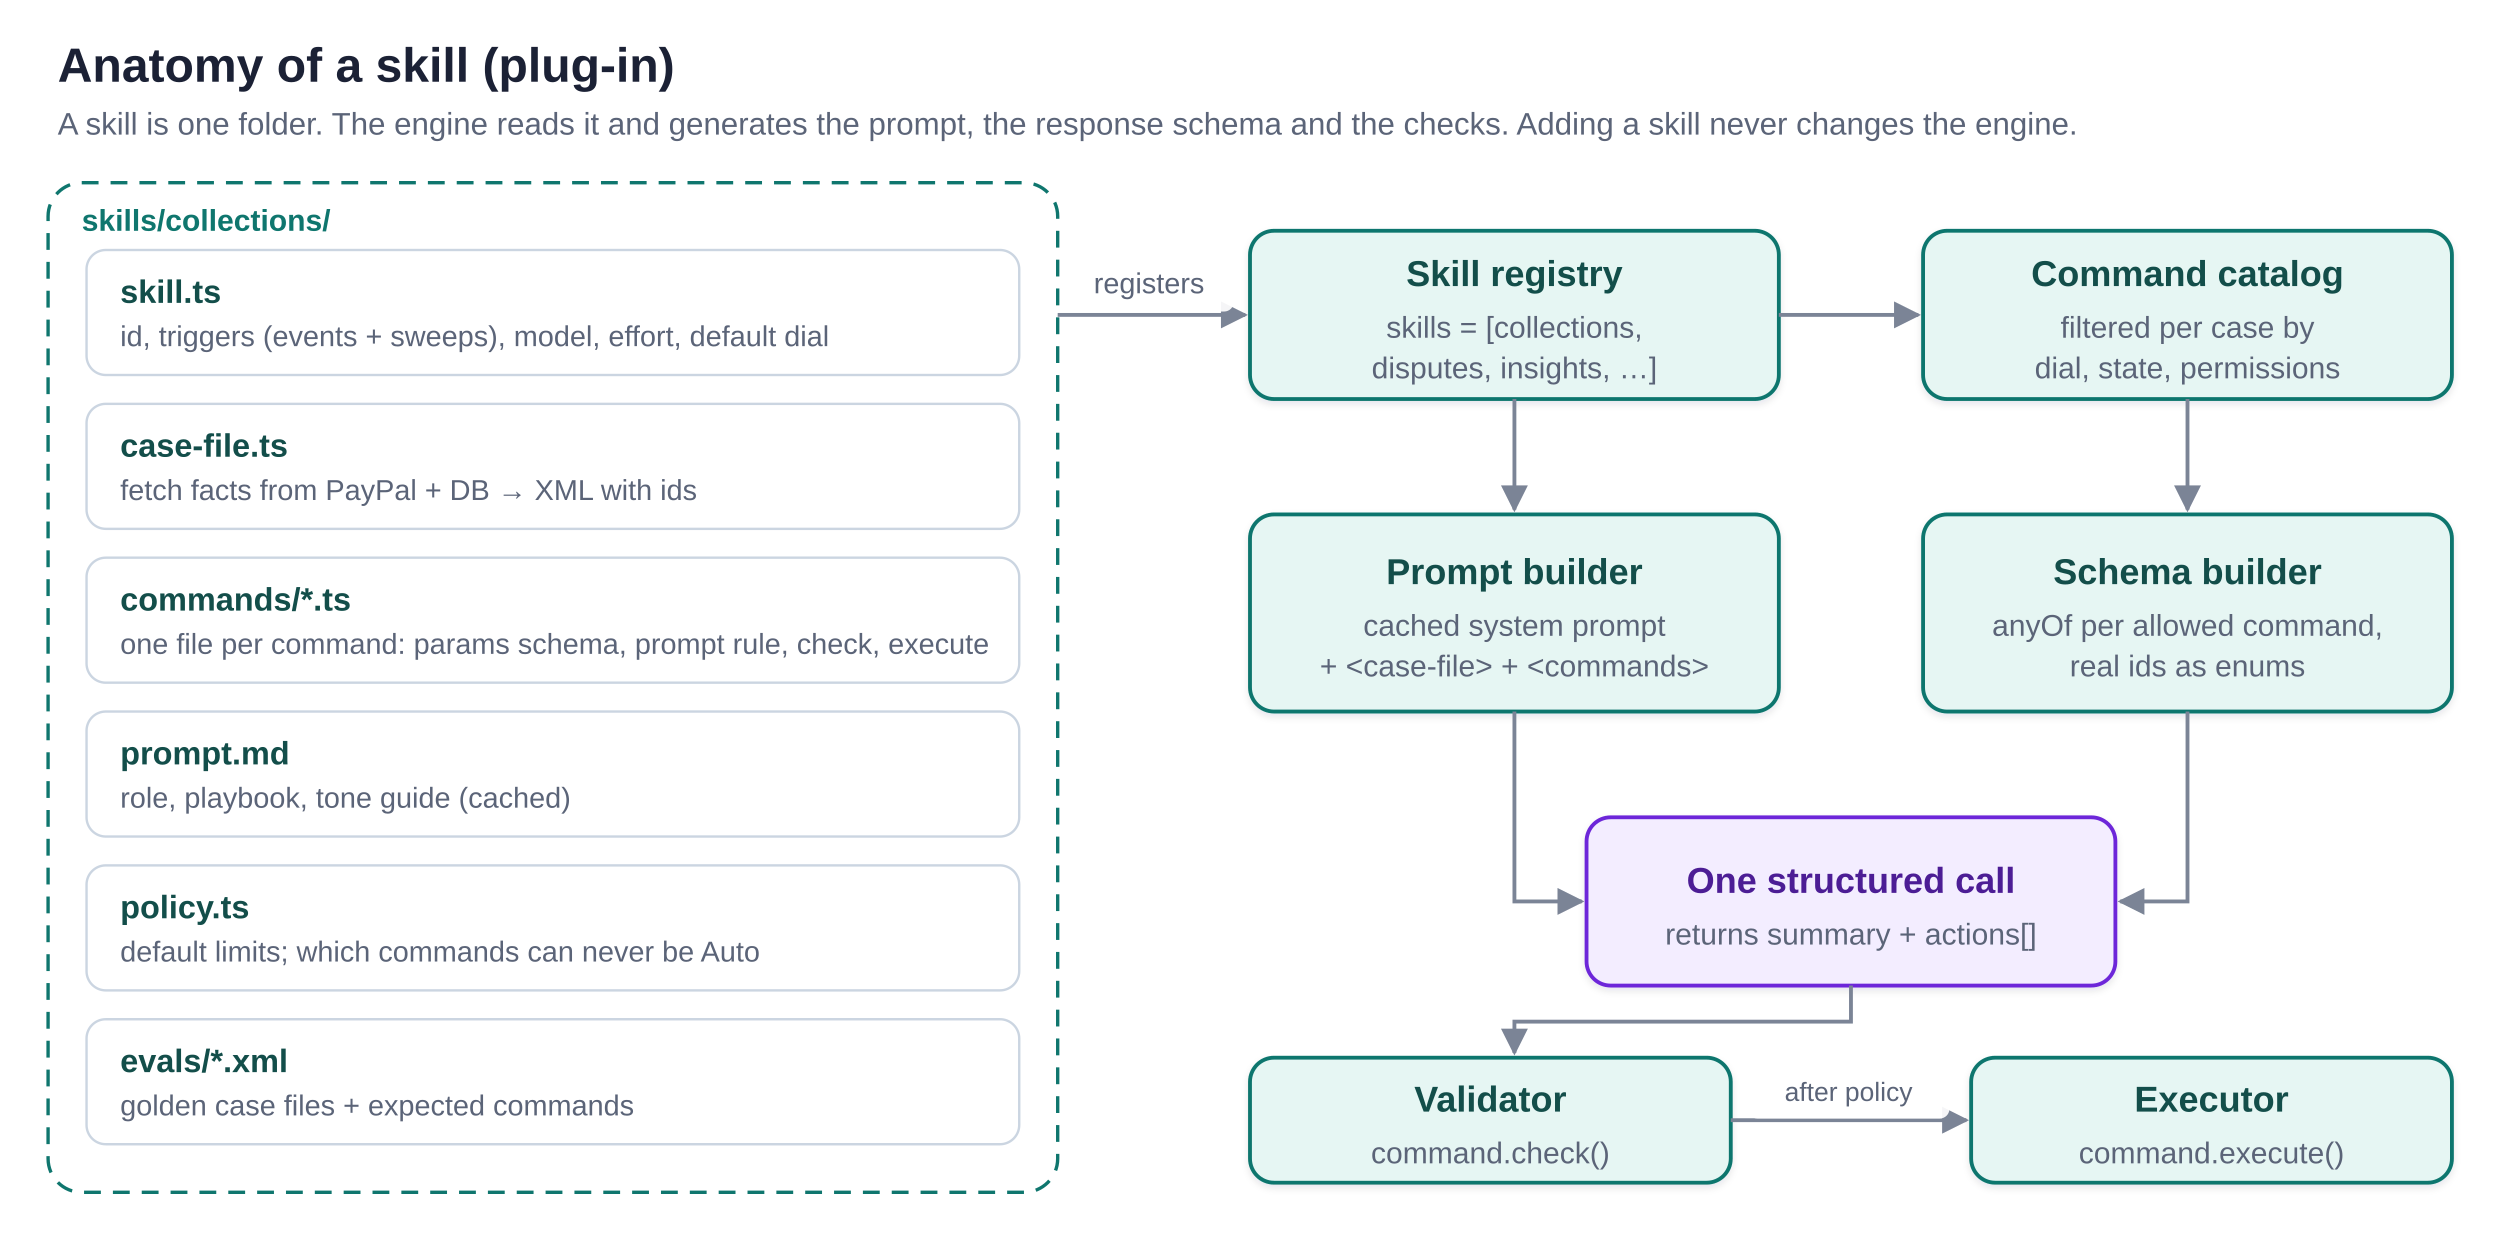
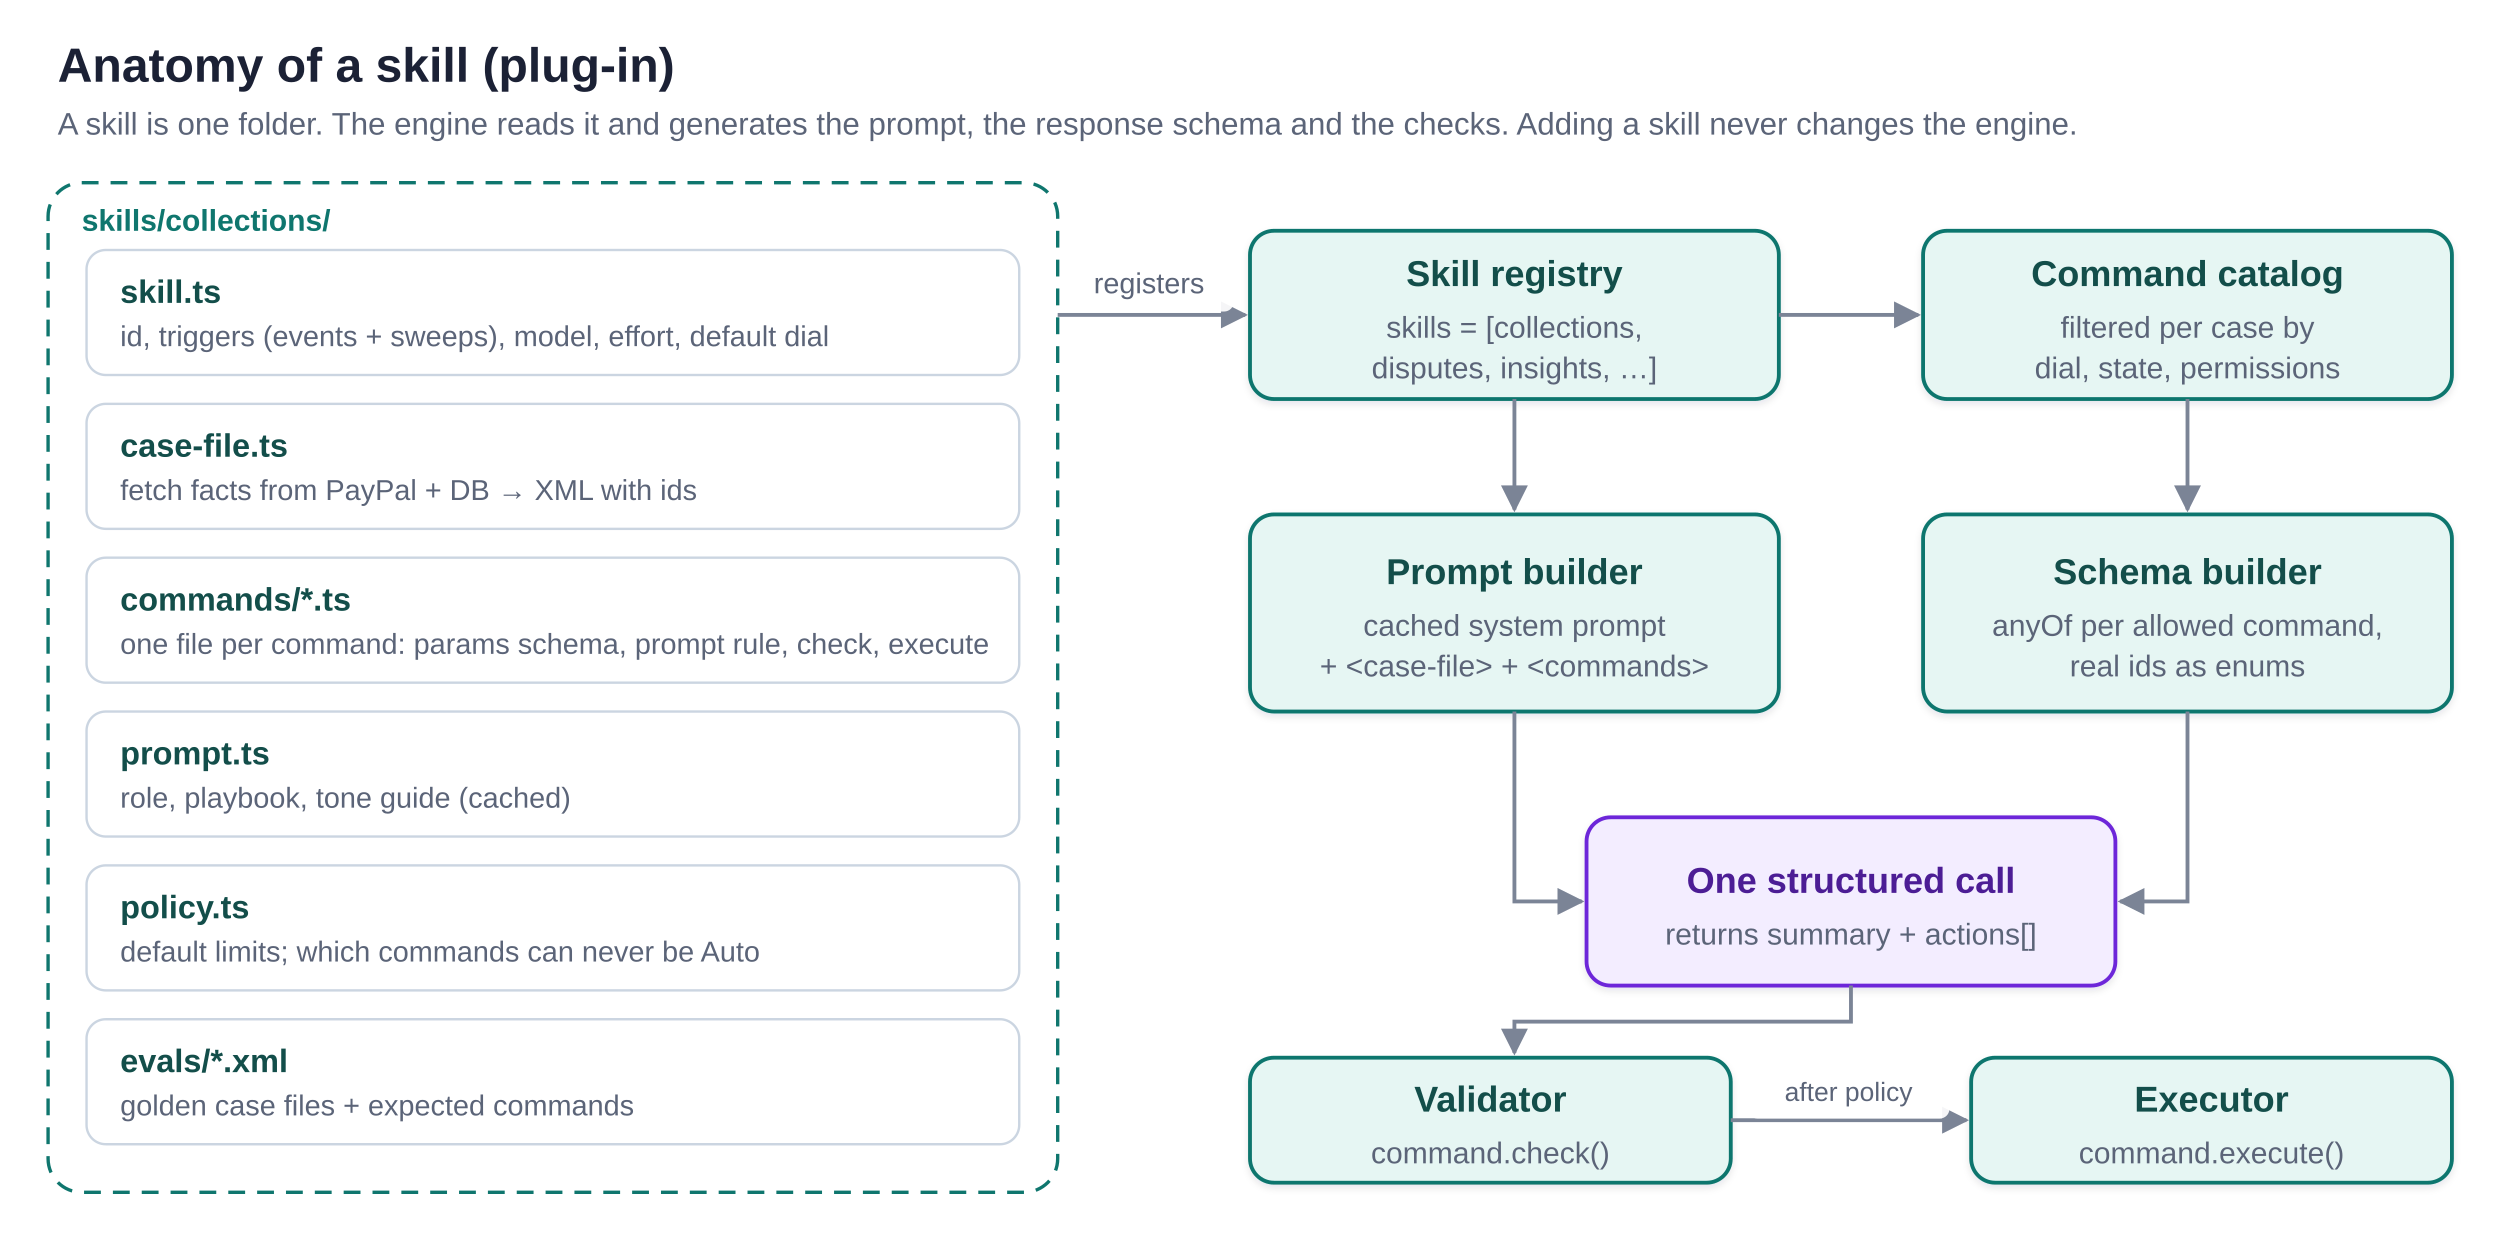
<svg xmlns="http://www.w3.org/2000/svg" viewBox="0 0 1040 520" width="1040" height="520" font-family="-apple-system, 'Segoe UI', 'Helvetica Neue', Arial, sans-serif" role="img" aria-label="Anatomy of a Pyp skill plug-in">
  <defs>
    <marker id="ah" viewBox="0 0 10 10" refX="9" refY="5" markerWidth="7" markerHeight="7" orient="auto-start-reverse">
      <path d="M0,0 L10,5 L0,10 z" fill="#7b8496" />
    </marker>
    <marker id="ahv" viewBox="0 0 10 10" refX="9" refY="5" markerWidth="7" markerHeight="7" orient="auto-start-reverse">
      <path d="M0,0 L10,5 L0,10 z" fill="#6d28d9" />
    </marker>
    <marker id="ahr" viewBox="0 0 10 10" refX="9" refY="5" markerWidth="7" markerHeight="7" orient="auto-start-reverse">
      <path d="M0,0 L10,5 L0,10 z" fill="#b91c1c" />
    </marker>
    <marker id="ahb" viewBox="0 0 10 10" refX="9" refY="5" markerWidth="7" markerHeight="7" orient="auto-start-reverse">
      <path d="M0,0 L10,5 L0,10 z" fill="#1d4ed8" />
    </marker>
    <marker id="aht" viewBox="0 0 10 10" refX="9" refY="5" markerWidth="7" markerHeight="7" orient="auto-start-reverse">
      <path d="M0,0 L10,5 L0,10 z" fill="#0f766e" />
    </marker>
    <filter id="sh" x="-5%" y="-5%" width="110%" height="120%">
      <feDropShadow dx="0" dy="1.5" stdDeviation="1.5" flood-color="#0f172a" flood-opacity="0.10" />
    </filter>
  </defs>
  <rect x="0" y="0" width="1040" height="520" fill="#ffffff" />
  <text x="24" y="34" font-size="20" font-weight="750" fill="#1b2135" text-anchor="start">Anatomy of a skill (plug-in)</text>
  <text x="24" y="56" font-size="13" font-weight="400" fill="#5b6478" text-anchor="start">A skill is one folder. The engine reads it and generates the prompt, the response schema and the checks. Adding a skill never changes the engine.</text>
  <rect x="20" y="76" width="420" height="420" rx="14" fill="none" stroke="#0f766e" stroke-width="1.4" stroke-dasharray="7 5" />
  <text x="34" y="96" font-size="12.5" font-weight="700" fill="#0f766e" text-anchor="start">skills/collections/</text>
  <rect x="36" y="104" width="388" height="52" rx="8" fill="#fff" stroke="#cbd5e1" />
  <text x="50" y="126" font-size="13.5" font-weight="700" fill="#134e4a" text-anchor="start">skill.ts</text>
  <text x="50" y="144" font-size="12" font-weight="400" fill="#5b6478" text-anchor="start">id, triggers (events + sweeps), model, effort, default dial</text>
  <rect x="36" y="168" width="388" height="52" rx="8" fill="#fff" stroke="#cbd5e1" />
  <text x="50" y="190" font-size="13.5" font-weight="700" fill="#134e4a" text-anchor="start">case-file.ts</text>
  <text x="50" y="208" font-size="12" font-weight="400" fill="#5b6478" text-anchor="start">fetch facts from PayPal + DB → XML with ids</text>
  <rect x="36" y="232" width="388" height="52" rx="8" fill="#fff" stroke="#cbd5e1" />
  <text x="50" y="254" font-size="13.5" font-weight="700" fill="#134e4a" text-anchor="start">commands/*.ts</text>
  <text x="50" y="272" font-size="12" font-weight="400" fill="#5b6478" text-anchor="start">one file per command: params schema, prompt rule, check, execute</text>
  <rect x="36" y="296" width="388" height="52" rx="8" fill="#fff" stroke="#cbd5e1" />
-   <text x="50" y="318" font-size="13.5" font-weight="700" fill="#134e4a" text-anchor="start">prompt.md</text>
+   <text x="50" y="318" font-size="13.5" font-weight="700" fill="#134e4a" text-anchor="start">prompt.ts</text>
  <text x="50" y="336" font-size="12" font-weight="400" fill="#5b6478" text-anchor="start">role, playbook, tone guide (cached)</text>
  <rect x="36" y="360" width="388" height="52" rx="8" fill="#fff" stroke="#cbd5e1" />
  <text x="50" y="382" font-size="13.5" font-weight="700" fill="#134e4a" text-anchor="start">policy.ts</text>
  <text x="50" y="400" font-size="12" font-weight="400" fill="#5b6478" text-anchor="start">default limits; which commands can never be Auto</text>
  <rect x="36" y="424" width="388" height="52" rx="8" fill="#fff" stroke="#cbd5e1" />
  <text x="50" y="446" font-size="13.5" font-weight="700" fill="#134e4a" text-anchor="start">evals/*.xml</text>
  <text x="50" y="464" font-size="12" font-weight="400" fill="#5b6478" text-anchor="start">golden case files + expected commands</text>
  <rect x="520" y="96" width="220" height="70" rx="10" fill="#e6f6f3" stroke="#0f766e" stroke-width="1.6" filter="url(#sh)" />
  <text x="630" y="119" font-size="15" font-weight="650" fill="#134e4a" text-anchor="middle">Skill registry</text>
  <text x="630" y="140.5" font-size="12.5" font-weight="400" fill="#5b6478" text-anchor="middle">skills = [collections,</text>
  <text x="630" y="157.375" font-size="12.5" font-weight="400" fill="#5b6478" text-anchor="middle">disputes, insights, …]</text>
  <rect x="800" y="96" width="220" height="70" rx="10" fill="#e6f6f3" stroke="#0f766e" stroke-width="1.6" filter="url(#sh)" />
  <text x="910" y="119" font-size="15" font-weight="650" fill="#134e4a" text-anchor="middle">Command catalog</text>
  <text x="910" y="140.5" font-size="12.5" font-weight="400" fill="#5b6478" text-anchor="middle">filtered per case by</text>
  <text x="910" y="157.375" font-size="12.5" font-weight="400" fill="#5b6478" text-anchor="middle">dial, state, permissions</text>
  <rect x="520" y="214" width="220" height="82" rx="10" fill="#e6f6f3" stroke="#0f766e" stroke-width="1.6" filter="url(#sh)" />
  <text x="630" y="243" font-size="15" font-weight="650" fill="#134e4a" text-anchor="middle">Prompt builder</text>
  <text x="630" y="264.5" font-size="12.5" font-weight="400" fill="#5b6478" text-anchor="middle">cached system prompt</text>
  <text x="630" y="281.375" font-size="12.5" font-weight="400" fill="#5b6478" text-anchor="middle">+ &lt;case-file&gt; + &lt;commands&gt;</text>
  <rect x="800" y="214" width="220" height="82" rx="10" fill="#e6f6f3" stroke="#0f766e" stroke-width="1.6" filter="url(#sh)" />
  <text x="910" y="243" font-size="15" font-weight="650" fill="#134e4a" text-anchor="middle">Schema builder</text>
  <text x="910" y="264.5" font-size="12.5" font-weight="400" fill="#5b6478" text-anchor="middle">anyOf per allowed command,</text>
  <text x="910" y="281.375" font-size="12.5" font-weight="400" fill="#5b6478" text-anchor="middle">real ids as enums</text>
  <rect x="660" y="340" width="220" height="70" rx="10" fill="#f3edff" stroke="#6d28d9" stroke-width="1.6" filter="url(#sh)" />
  <text x="770" y="371.438" font-size="15" font-weight="650" fill="#4c1d95" text-anchor="middle">One structured call</text>
  <text x="770" y="392.938" font-size="12.5" font-weight="400" fill="#5b6478" text-anchor="middle">returns summary + actions[]</text>
  <rect x="520" y="440" width="200" height="52" rx="10" fill="#e6f6f3" stroke="#0f766e" stroke-width="1.6" filter="url(#sh)" />
  <text x="620" y="462.438" font-size="15" font-weight="650" fill="#134e4a" text-anchor="middle">Validator</text>
  <text x="620" y="483.938" font-size="12.5" font-weight="400" fill="#5b6478" text-anchor="middle">command.check()</text>
  <rect x="820" y="440" width="200" height="52" rx="10" fill="#e6f6f3" stroke="#0f766e" stroke-width="1.6" filter="url(#sh)" />
  <text x="920" y="462.438" font-size="15" font-weight="650" fill="#134e4a" text-anchor="middle">Executor</text>
  <text x="920" y="483.938" font-size="12.5" font-weight="400" fill="#5b6478" text-anchor="middle">command.execute()</text>
  <path d="M440,131 L518,131" fill="none" stroke="#7b8496" stroke-width="1.6" marker-end="url(#ah)" />
  <rect x="442.76" y="110" width="70.48" height="19.6" rx="4" fill="#ffffff" opacity="0.92" />
  <text x="478" y="122" font-size="12" font-weight="400" fill="#5b6478" text-anchor="middle">registers</text>
  <path d="M740,131 L798,131" fill="none" stroke="#7b8496" stroke-width="1.6" marker-end="url(#ah)" />
  <path d="M630,166 L630,212" fill="none" stroke="#7b8496" stroke-width="1.6" marker-end="url(#ah)" />
  <path d="M910,166 L910,212" fill="none" stroke="#7b8496" stroke-width="1.6" marker-end="url(#ah)" />
  <path d="M630,296 L630,375 L658,375" fill="none" stroke="#7b8496" stroke-width="1.6" marker-end="url(#ah)" />
  <path d="M910,296 L910,375 L882,375" fill="none" stroke="#7b8496" stroke-width="1.6" marker-end="url(#ah)" />
  <path d="M770,410 L770,425 L630,425 L630,438" fill="none" stroke="#7b8496" stroke-width="1.6" marker-end="url(#ah)" />
  <path d="M720,466 L818,466" fill="none" stroke="#7b8496" stroke-width="1.6" marker-end="url(#ah)" />
  <rect x="727.04" y="447" width="83.92" height="18.3" rx="4" fill="#ffffff" opacity="0.92" />
  <text x="769" y="458" font-size="11" font-weight="400" fill="#5b6478" text-anchor="middle">after policy</text>
</svg>
